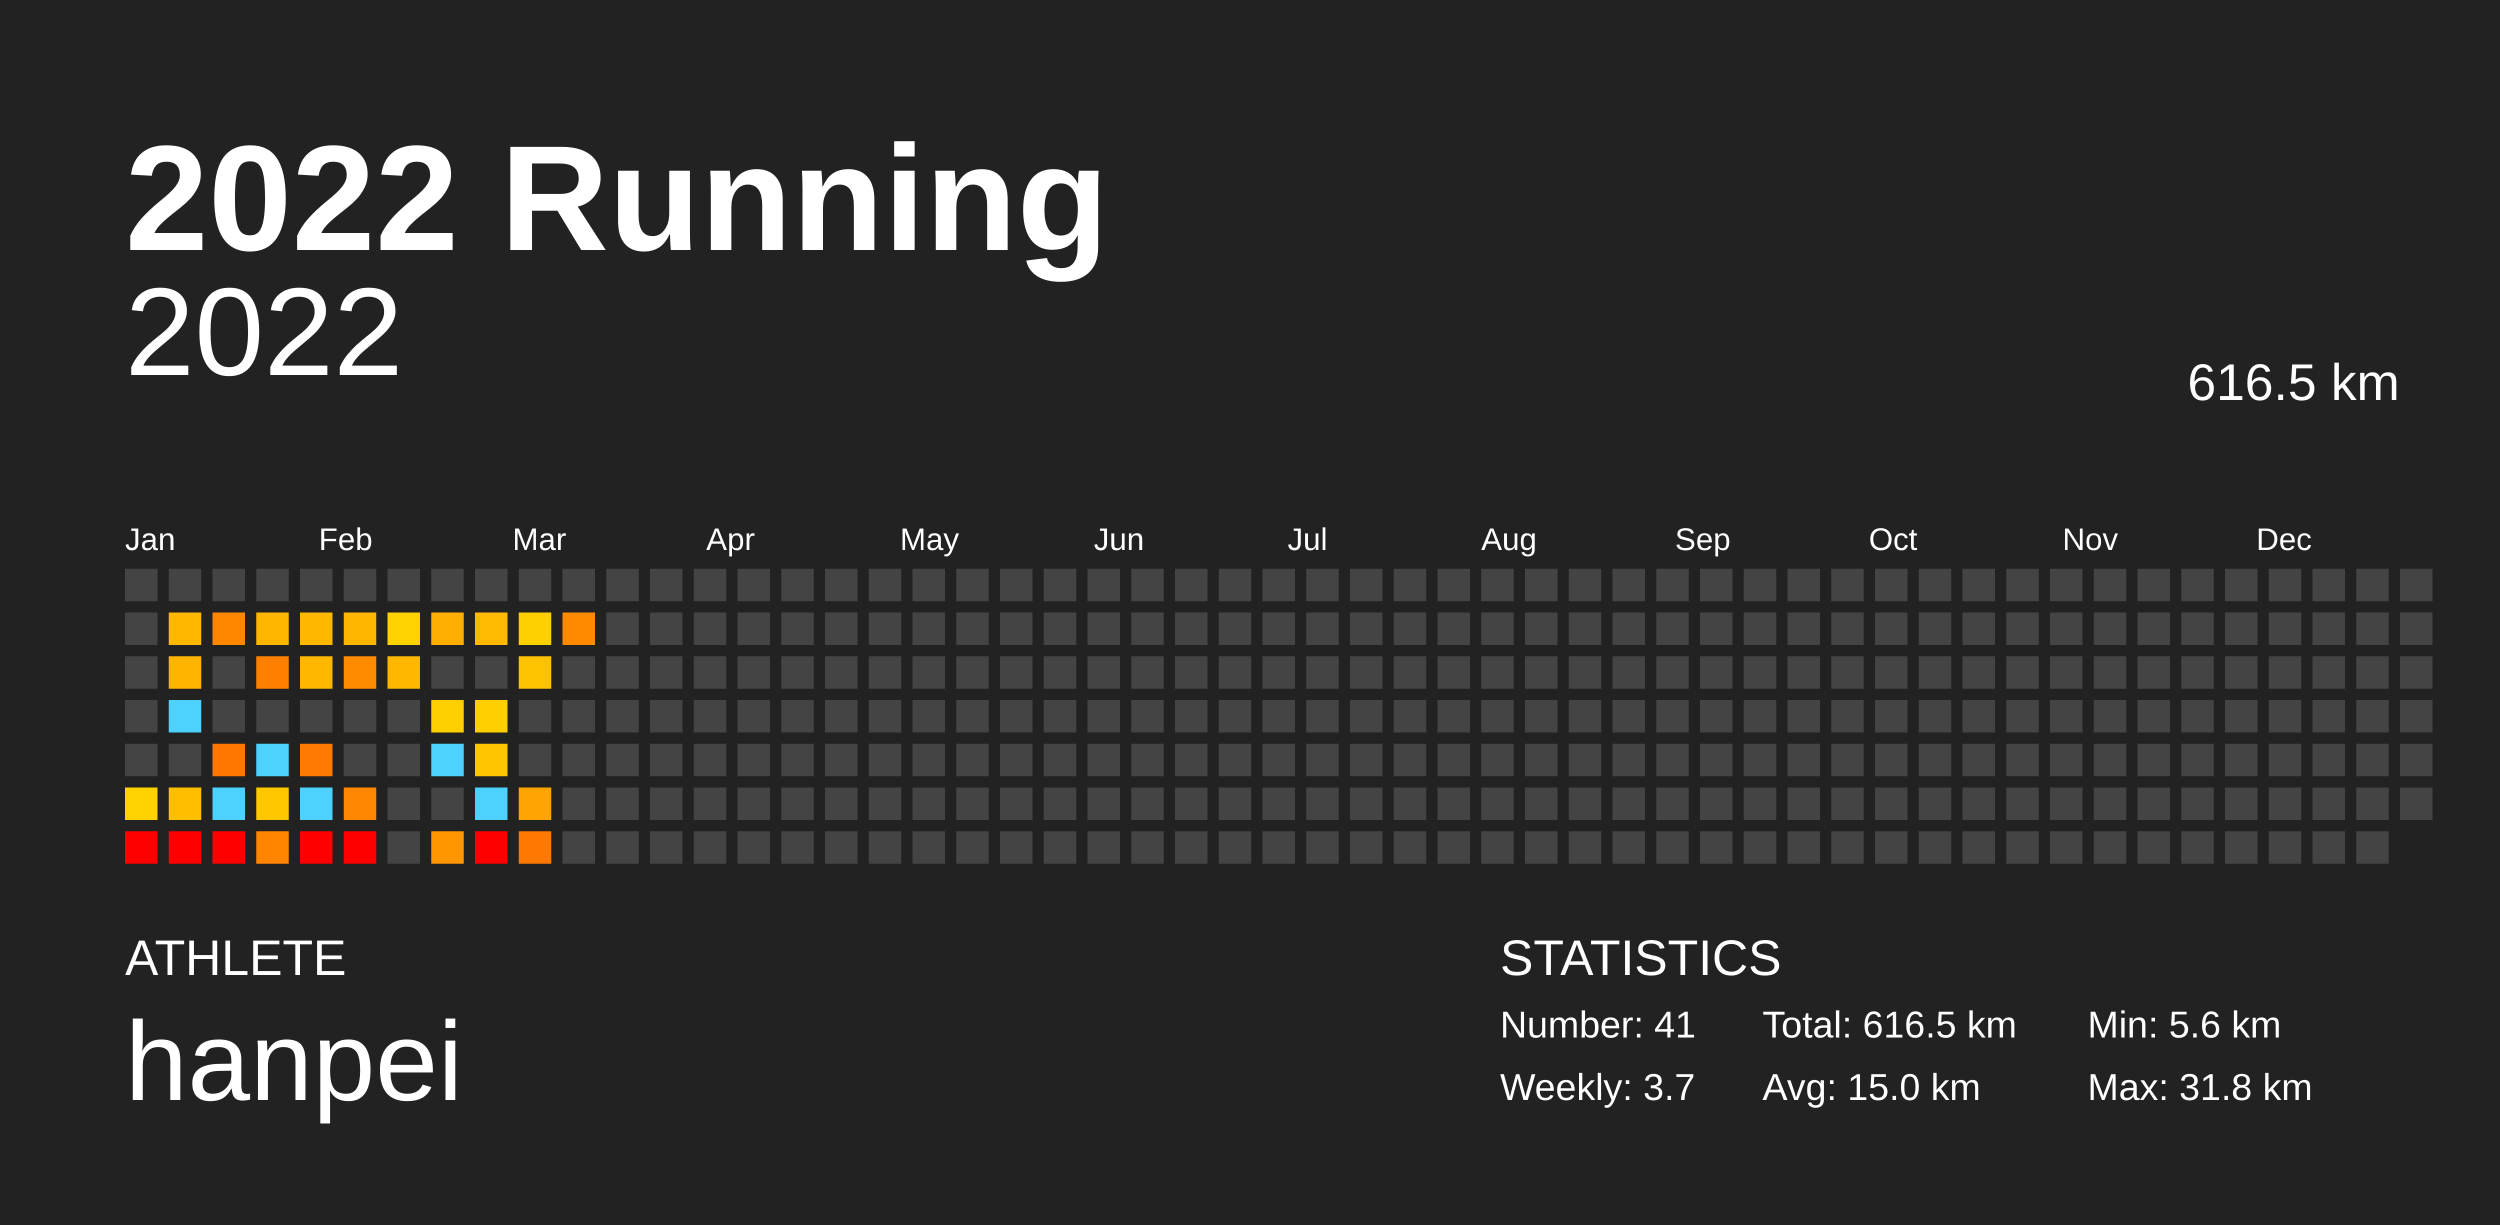
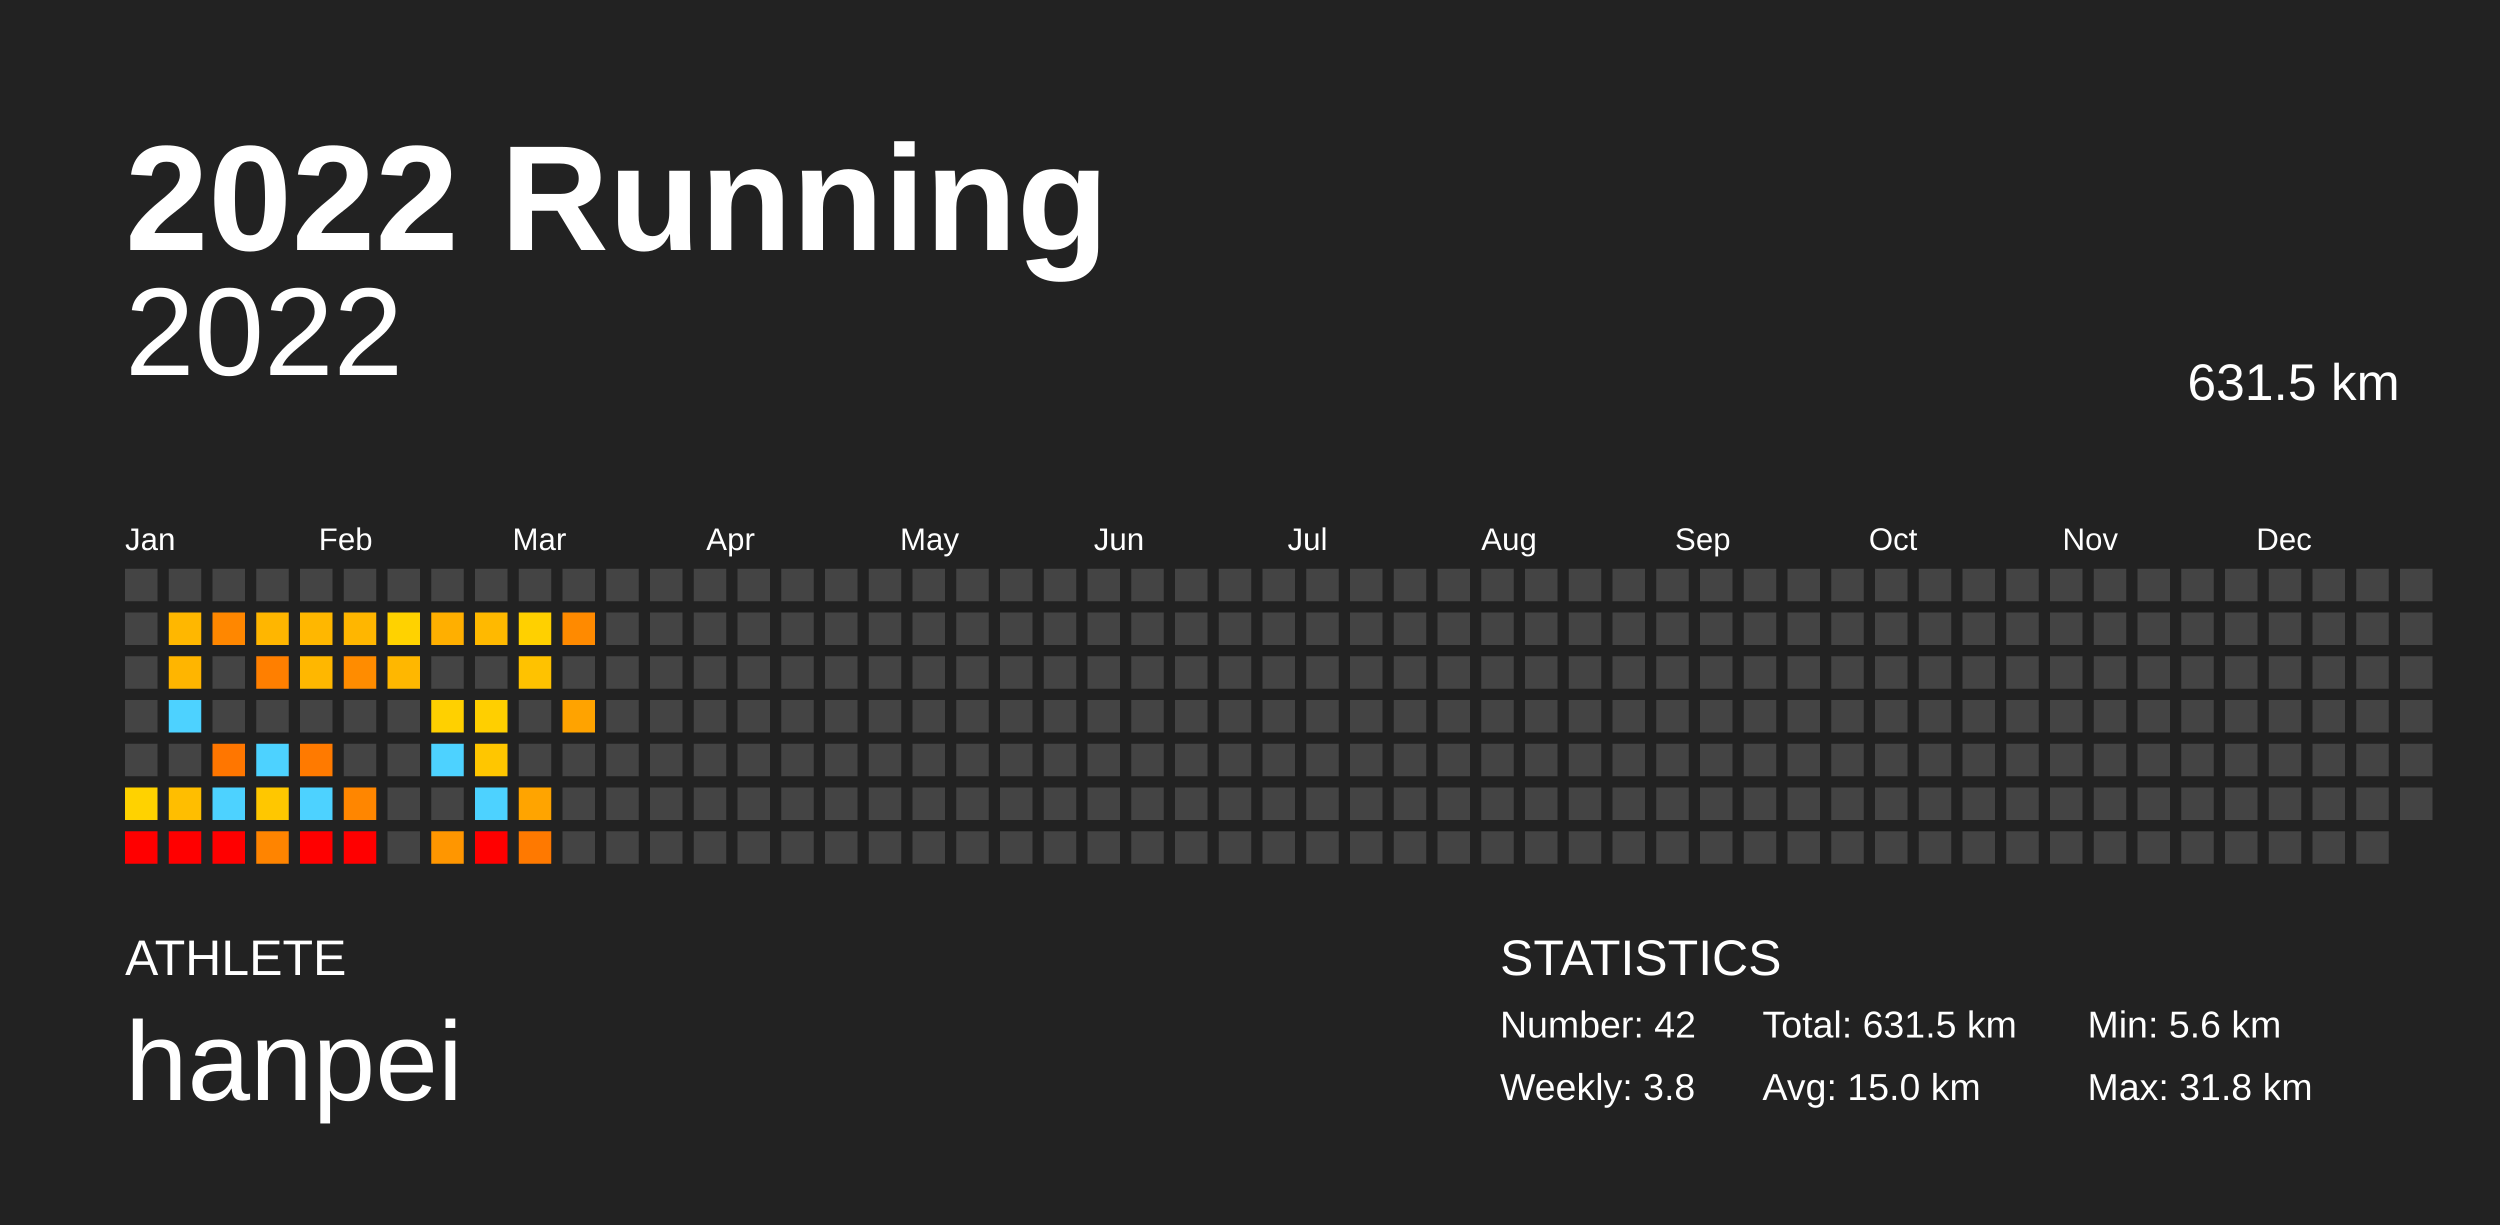
<svg xmlns="http://www.w3.org/2000/svg" baseProfile="full" height="98mm" version="1.1" viewBox="0,0,200,98" width="200mm">
  <defs />
  <rect fill="#222222" height="98" width="200" x="0" y="0" />
  <text fill="#FFFFFF" style="font-size:12px; font-family:Arial; font-weight:bold;" x="10" y="20">2022 Running</text>
  <text fill="#FFFFFF" style="font-size:4px; font-family:Arial" x="10" y="78">ATHLETE</text>
  <text fill="#FFFFFF" style="font-size:9px; font-family:Arial" x="10" y="88">hanpei</text>
  <text fill="#FFFFFF" style="font-size:4px; font-family:Arial" x="120" y="78">STATISTICS</text>
-   <text fill="#FFFFFF" style="font-size:3px; font-family:Arial" x="120" y="83">Number: 41</text>
-   <text fill="#FFFFFF" style="font-size:3px; font-family:Arial" x="120" y="88">Weekly: 3.7</text>
-   <text fill="#FFFFFF" style="font-size:3px; font-family:Arial" x="141" y="83">Total: 616.5 km</text>
+   <text fill="#FFFFFF" style="font-size:3px; font-family:Arial" x="120" y="83">Number: 42</text>
+   <text fill="#FFFFFF" style="font-size:3px; font-family:Arial" x="120" y="88">Weekly: 3.8</text>
+   <text fill="#FFFFFF" style="font-size:3px; font-family:Arial" x="141" y="83">Total: 631.5 km</text>
  <text fill="#FFFFFF" style="font-size:3px; font-family:Arial" x="141" y="88">Avg: 15.0 km</text>
  <text fill="#FFFFFF" style="font-size:3px; font-family:Arial" x="167" y="83">Min: 5.6 km</text>
  <text fill="#FFFFFF" style="font-size:3px; font-family:Arial" x="167" y="88">Max: 31.8 km</text>
  <text alignment-baseline="hanging" fill="#FFFFFF" style="font-size:10.0px; font-family:Arial;" x="10" y="30">2022</text>
-   <text alignment-baseline="hanging" fill="#FFFFFF" style="font-size:4.125px; font-family:Arial;" x="175" y="32">616.5 km</text>
+   <text alignment-baseline="hanging" fill="#FFFFFF" style="font-size:4.125px; font-family:Arial;" x="175" y="32">631.5 km</text>
  <text fill="#FFFFFF" style="font-size:2.5px; font-family:Arial" x="10.0" y="44">Jan</text>
  <text fill="#FFFFFF" style="font-size:2.5px; font-family:Arial" x="25.5" y="44">Feb</text>
  <text fill="#FFFFFF" style="font-size:2.5px; font-family:Arial" x="41.0" y="44">Mar</text>
  <text fill="#FFFFFF" style="font-size:2.5px; font-family:Arial" x="56.5" y="44">Apr</text>
  <text fill="#FFFFFF" style="font-size:2.5px; font-family:Arial" x="72.0" y="44">May</text>
  <text fill="#FFFFFF" style="font-size:2.5px; font-family:Arial" x="87.5" y="44">Jun</text>
  <text fill="#FFFFFF" style="font-size:2.5px; font-family:Arial" x="103.0" y="44">Jul</text>
  <text fill="#FFFFFF" style="font-size:2.5px; font-family:Arial" x="118.5" y="44">Aug</text>
  <text fill="#FFFFFF" style="font-size:2.5px; font-family:Arial" x="134.0" y="44">Sep</text>
  <text fill="#FFFFFF" style="font-size:2.5px; font-family:Arial" x="149.5" y="44">Oct</text>
  <text fill="#FFFFFF" style="font-size:2.5px; font-family:Arial" x="165.0" y="44">Nov</text>
  <text fill="#FFFFFF" style="font-size:2.5px; font-family:Arial" x="180.5" y="44">Dec</text>
  <rect fill="#444444" height="2.6" width="2.6" x="10.0" y="45.5" />
  <rect fill="#444444" height="2.6" width="2.6" x="10.0" y="49.0" />
  <rect fill="#444444" height="2.6" width="2.6" x="10.0" y="52.5" />
  <rect fill="#444444" height="2.6" width="2.6" x="10.0" y="56.0" />
  <rect fill="#444444" height="2.6" width="2.6" x="10.0" y="59.5" />
  <rect fill="#ffd200" height="2.6" width="2.6" x="10.0" y="63.0" />
  <rect fill="red" height="2.6" width="2.6" x="10.0" y="66.5" />
  <rect fill="#444444" height="2.6" width="2.6" x="13.5" y="45.5" />
  <rect fill="#ffb700" height="2.6" width="2.6" x="13.5" y="49.0" />
  <rect fill="#ffb500" height="2.6" width="2.6" x="13.5" y="52.5" />
  <rect fill="#4dd2ff" height="2.6" width="2.6" x="13.5" y="56.0" />
  <rect fill="#444444" height="2.6" width="2.6" x="13.5" y="59.5" />
  <rect fill="#ffbe00" height="2.6" width="2.6" x="13.5" y="63.0" />
  <rect fill="red" height="2.6" width="2.6" x="13.5" y="66.5" />
  <rect fill="#444444" height="2.6" width="2.6" x="17.0" y="45.5" />
  <rect fill="#ff8700" height="2.6" width="2.6" x="17.0" y="49.0" />
  <rect fill="#444444" height="2.6" width="2.6" x="17.0" y="52.5" />
  <rect fill="#444444" height="2.6" width="2.6" x="17.0" y="56.0" />
  <rect fill="#ff7600" height="2.6" width="2.6" x="17.0" y="59.5" />
  <rect fill="#4dd2ff" height="2.6" width="2.6" x="17.0" y="63.0" />
  <rect fill="red" height="2.6" width="2.6" x="17.0" y="66.5" />
  <rect fill="#444444" height="2.6" width="2.6" x="20.5" y="45.5" />
  <rect fill="#ffb600" height="2.6" width="2.6" x="20.5" y="49.0" />
  <rect fill="#ff7f00" height="2.6" width="2.6" x="20.5" y="52.5" />
  <rect fill="#444444" height="2.6" width="2.6" x="20.5" y="56.0" />
  <rect fill="#4dd2ff" height="2.6" width="2.6" x="20.5" y="59.5" />
  <rect fill="#ffc700" height="2.6" width="2.6" x="20.5" y="63.0" />
  <rect fill="#ff8400" height="2.6" width="2.6" x="20.5" y="66.5" />
  <rect fill="#444444" height="2.6" width="2.6" x="24.0" y="45.5" />
  <rect fill="#ffb700" height="2.6" width="2.6" x="24.0" y="49.0" />
  <rect fill="#ffb700" height="2.6" width="2.6" x="24.0" y="52.5" />
  <rect fill="#444444" height="2.6" width="2.6" x="24.0" y="56.0" />
  <rect fill="#ff7a00" height="2.6" width="2.6" x="24.0" y="59.5" />
  <rect fill="#4dd2ff" height="2.6" width="2.6" x="24.0" y="63.0" />
  <rect fill="red" height="2.6" width="2.6" x="24.0" y="66.5" />
  <rect fill="#444444" height="2.6" width="2.6" x="27.5" y="45.5" />
  <rect fill="#ffb600" height="2.6" width="2.6" x="27.5" y="49.0" />
  <rect fill="#ff8c00" height="2.6" width="2.6" x="27.5" y="52.5" />
  <rect fill="#444444" height="2.6" width="2.6" x="27.5" y="56.0" />
  <rect fill="#444444" height="2.6" width="2.6" x="27.5" y="59.5" />
  <rect fill="#ff8600" height="2.6" width="2.6" x="27.5" y="63.0" />
  <rect fill="red" height="2.6" width="2.6" x="27.5" y="66.5" />
  <rect fill="#444444" height="2.6" width="2.6" x="31.0" y="45.5" />
  <rect fill="#ffd200" height="2.6" width="2.6" x="31.0" y="49.0" />
  <rect fill="#ffb700" height="2.6" width="2.6" x="31.0" y="52.5" />
  <rect fill="#444444" height="2.6" width="2.6" x="31.0" y="56.0" />
  <rect fill="#444444" height="2.6" width="2.6" x="31.0" y="59.5" />
  <rect fill="#444444" height="2.6" width="2.6" x="31.0" y="63.0" />
  <rect fill="#444444" height="2.6" width="2.6" x="31.0" y="66.5" />
  <rect fill="#444444" height="2.6" width="2.6" x="34.5" y="45.5" />
  <rect fill="#ffaf00" height="2.6" width="2.6" x="34.5" y="49.0" />
  <rect fill="#444444" height="2.6" width="2.6" x="34.5" y="52.5" />
  <rect fill="#ffd000" height="2.6" width="2.6" x="34.5" y="56.0" />
  <rect fill="#4dd2ff" height="2.6" width="2.6" x="34.5" y="59.5" />
  <rect fill="#444444" height="2.6" width="2.6" x="34.5" y="63.0" />
  <rect fill="#ff9600" height="2.6" width="2.6" x="34.5" y="66.5" />
  <rect fill="#444444" height="2.6" width="2.6" x="38.0" y="45.5" />
  <rect fill="#ffb900" height="2.6" width="2.6" x="38.0" y="49.0" />
  <rect fill="#444444" height="2.6" width="2.6" x="38.0" y="52.5" />
  <rect fill="#ffcf00" height="2.6" width="2.6" x="38.0" y="56.0" />
  <rect fill="#ffc600" height="2.6" width="2.6" x="38.0" y="59.5" />
  <rect fill="#4dd2ff" height="2.6" width="2.6" x="38.0" y="63.0" />
  <rect fill="red" height="2.6" width="2.6" x="38.0" y="66.5" />
  <rect fill="#444444" height="2.6" width="2.6" x="41.5" y="45.5" />
  <rect fill="#ffd000" height="2.6" width="2.6" x="41.5" y="49.0" />
  <rect fill="#ffc200" height="2.6" width="2.6" x="41.5" y="52.5" />
  <rect fill="#444444" height="2.6" width="2.6" x="41.5" y="56.0" />
  <rect fill="#444444" height="2.6" width="2.6" x="41.5" y="59.5" />
  <rect fill="#ffa400" height="2.6" width="2.6" x="41.5" y="63.0" />
  <rect fill="#ff7900" height="2.6" width="2.6" x="41.5" y="66.5" />
  <rect fill="#444444" height="2.6" width="2.6" x="45.0" y="45.5" />
  <rect fill="#ff8a00" height="2.6" width="2.6" x="45.0" y="49.0" />
  <rect fill="#444444" height="2.6" width="2.6" x="45.0" y="52.5" />
-   <rect fill="#444444" height="2.6" width="2.6" x="45.0" y="56.0" />
+   <rect fill="#ffa300" height="2.6" width="2.6" x="45.0" y="56.0" />
  <rect fill="#444444" height="2.6" width="2.6" x="45.0" y="59.5" />
  <rect fill="#444444" height="2.6" width="2.6" x="45.0" y="63.0" />
  <rect fill="#444444" height="2.6" width="2.6" x="45.0" y="66.5" />
  <rect fill="#444444" height="2.6" width="2.6" x="48.5" y="45.5" />
  <rect fill="#444444" height="2.6" width="2.6" x="48.5" y="49.0" />
  <rect fill="#444444" height="2.6" width="2.6" x="48.5" y="52.5" />
  <rect fill="#444444" height="2.6" width="2.6" x="48.5" y="56.0" />
  <rect fill="#444444" height="2.6" width="2.6" x="48.5" y="59.5" />
  <rect fill="#444444" height="2.6" width="2.6" x="48.5" y="63.0" />
  <rect fill="#444444" height="2.6" width="2.6" x="48.5" y="66.5" />
  <rect fill="#444444" height="2.6" width="2.6" x="52.0" y="45.5" />
  <rect fill="#444444" height="2.6" width="2.6" x="52.0" y="49.0" />
  <rect fill="#444444" height="2.6" width="2.6" x="52.0" y="52.5" />
  <rect fill="#444444" height="2.6" width="2.6" x="52.0" y="56.0" />
  <rect fill="#444444" height="2.6" width="2.6" x="52.0" y="59.5" />
  <rect fill="#444444" height="2.6" width="2.6" x="52.0" y="63.0" />
  <rect fill="#444444" height="2.6" width="2.6" x="52.0" y="66.5" />
  <rect fill="#444444" height="2.6" width="2.6" x="55.5" y="45.5" />
  <rect fill="#444444" height="2.6" width="2.6" x="55.5" y="49.0" />
  <rect fill="#444444" height="2.6" width="2.6" x="55.5" y="52.5" />
  <rect fill="#444444" height="2.6" width="2.6" x="55.5" y="56.0" />
  <rect fill="#444444" height="2.6" width="2.6" x="55.5" y="59.5" />
  <rect fill="#444444" height="2.6" width="2.6" x="55.5" y="63.0" />
  <rect fill="#444444" height="2.6" width="2.6" x="55.5" y="66.5" />
  <rect fill="#444444" height="2.6" width="2.6" x="59.0" y="45.5" />
  <rect fill="#444444" height="2.6" width="2.6" x="59.0" y="49.0" />
  <rect fill="#444444" height="2.6" width="2.6" x="59.0" y="52.5" />
  <rect fill="#444444" height="2.6" width="2.6" x="59.0" y="56.0" />
  <rect fill="#444444" height="2.6" width="2.6" x="59.0" y="59.5" />
  <rect fill="#444444" height="2.6" width="2.6" x="59.0" y="63.0" />
  <rect fill="#444444" height="2.6" width="2.6" x="59.0" y="66.5" />
  <rect fill="#444444" height="2.6" width="2.6" x="62.5" y="45.5" />
  <rect fill="#444444" height="2.6" width="2.6" x="62.5" y="49.0" />
  <rect fill="#444444" height="2.6" width="2.6" x="62.5" y="52.5" />
  <rect fill="#444444" height="2.6" width="2.6" x="62.5" y="56.0" />
  <rect fill="#444444" height="2.6" width="2.6" x="62.5" y="59.5" />
  <rect fill="#444444" height="2.6" width="2.6" x="62.5" y="63.0" />
  <rect fill="#444444" height="2.6" width="2.6" x="62.5" y="66.5" />
  <rect fill="#444444" height="2.6" width="2.6" x="66.0" y="45.5" />
  <rect fill="#444444" height="2.6" width="2.6" x="66.0" y="49.0" />
  <rect fill="#444444" height="2.6" width="2.6" x="66.0" y="52.5" />
  <rect fill="#444444" height="2.6" width="2.6" x="66.0" y="56.0" />
  <rect fill="#444444" height="2.6" width="2.6" x="66.0" y="59.5" />
  <rect fill="#444444" height="2.6" width="2.6" x="66.0" y="63.0" />
  <rect fill="#444444" height="2.6" width="2.6" x="66.0" y="66.5" />
  <rect fill="#444444" height="2.6" width="2.6" x="69.5" y="45.5" />
  <rect fill="#444444" height="2.6" width="2.6" x="69.5" y="49.0" />
  <rect fill="#444444" height="2.6" width="2.6" x="69.5" y="52.5" />
  <rect fill="#444444" height="2.6" width="2.6" x="69.5" y="56.0" />
  <rect fill="#444444" height="2.6" width="2.6" x="69.5" y="59.5" />
  <rect fill="#444444" height="2.6" width="2.6" x="69.5" y="63.0" />
  <rect fill="#444444" height="2.6" width="2.6" x="69.5" y="66.5" />
  <rect fill="#444444" height="2.6" width="2.6" x="73.0" y="45.5" />
  <rect fill="#444444" height="2.6" width="2.6" x="73.0" y="49.0" />
  <rect fill="#444444" height="2.6" width="2.6" x="73.0" y="52.5" />
  <rect fill="#444444" height="2.6" width="2.6" x="73.0" y="56.0" />
  <rect fill="#444444" height="2.6" width="2.6" x="73.0" y="59.5" />
  <rect fill="#444444" height="2.6" width="2.6" x="73.0" y="63.0" />
  <rect fill="#444444" height="2.6" width="2.6" x="73.0" y="66.5" />
  <rect fill="#444444" height="2.6" width="2.6" x="76.5" y="45.5" />
  <rect fill="#444444" height="2.6" width="2.6" x="76.5" y="49.0" />
  <rect fill="#444444" height="2.6" width="2.6" x="76.5" y="52.5" />
  <rect fill="#444444" height="2.6" width="2.6" x="76.5" y="56.0" />
  <rect fill="#444444" height="2.6" width="2.6" x="76.5" y="59.5" />
  <rect fill="#444444" height="2.6" width="2.6" x="76.5" y="63.0" />
  <rect fill="#444444" height="2.6" width="2.6" x="76.5" y="66.5" />
  <rect fill="#444444" height="2.6" width="2.6" x="80.0" y="45.5" />
  <rect fill="#444444" height="2.6" width="2.6" x="80.0" y="49.0" />
  <rect fill="#444444" height="2.6" width="2.6" x="80.0" y="52.5" />
  <rect fill="#444444" height="2.6" width="2.6" x="80.0" y="56.0" />
  <rect fill="#444444" height="2.6" width="2.6" x="80.0" y="59.5" />
  <rect fill="#444444" height="2.6" width="2.6" x="80.0" y="63.0" />
  <rect fill="#444444" height="2.6" width="2.6" x="80.0" y="66.5" />
  <rect fill="#444444" height="2.6" width="2.6" x="83.5" y="45.5" />
  <rect fill="#444444" height="2.6" width="2.6" x="83.5" y="49.0" />
  <rect fill="#444444" height="2.6" width="2.6" x="83.5" y="52.5" />
  <rect fill="#444444" height="2.6" width="2.6" x="83.5" y="56.0" />
  <rect fill="#444444" height="2.6" width="2.6" x="83.5" y="59.5" />
  <rect fill="#444444" height="2.6" width="2.6" x="83.5" y="63.0" />
  <rect fill="#444444" height="2.6" width="2.6" x="83.5" y="66.5" />
  <rect fill="#444444" height="2.6" width="2.6" x="87.0" y="45.5" />
  <rect fill="#444444" height="2.6" width="2.6" x="87.0" y="49.0" />
  <rect fill="#444444" height="2.6" width="2.6" x="87.0" y="52.5" />
  <rect fill="#444444" height="2.6" width="2.6" x="87.0" y="56.0" />
  <rect fill="#444444" height="2.6" width="2.6" x="87.0" y="59.5" />
  <rect fill="#444444" height="2.6" width="2.6" x="87.0" y="63.0" />
  <rect fill="#444444" height="2.6" width="2.6" x="87.0" y="66.5" />
  <rect fill="#444444" height="2.6" width="2.6" x="90.5" y="45.5" />
  <rect fill="#444444" height="2.6" width="2.6" x="90.5" y="49.0" />
  <rect fill="#444444" height="2.6" width="2.6" x="90.5" y="52.5" />
  <rect fill="#444444" height="2.6" width="2.6" x="90.5" y="56.0" />
  <rect fill="#444444" height="2.6" width="2.6" x="90.5" y="59.5" />
  <rect fill="#444444" height="2.6" width="2.6" x="90.5" y="63.0" />
  <rect fill="#444444" height="2.6" width="2.6" x="90.5" y="66.5" />
  <rect fill="#444444" height="2.6" width="2.6" x="94.0" y="45.5" />
  <rect fill="#444444" height="2.6" width="2.6" x="94.0" y="49.0" />
  <rect fill="#444444" height="2.6" width="2.6" x="94.0" y="52.5" />
  <rect fill="#444444" height="2.6" width="2.6" x="94.0" y="56.0" />
  <rect fill="#444444" height="2.6" width="2.6" x="94.0" y="59.5" />
  <rect fill="#444444" height="2.6" width="2.6" x="94.0" y="63.0" />
  <rect fill="#444444" height="2.6" width="2.6" x="94.0" y="66.5" />
  <rect fill="#444444" height="2.6" width="2.6" x="97.5" y="45.5" />
  <rect fill="#444444" height="2.6" width="2.6" x="97.5" y="49.0" />
  <rect fill="#444444" height="2.6" width="2.6" x="97.5" y="52.5" />
  <rect fill="#444444" height="2.6" width="2.6" x="97.5" y="56.0" />
  <rect fill="#444444" height="2.6" width="2.6" x="97.5" y="59.5" />
  <rect fill="#444444" height="2.6" width="2.6" x="97.5" y="63.0" />
  <rect fill="#444444" height="2.6" width="2.6" x="97.5" y="66.5" />
  <rect fill="#444444" height="2.6" width="2.6" x="101.0" y="45.5" />
  <rect fill="#444444" height="2.6" width="2.6" x="101.0" y="49.0" />
  <rect fill="#444444" height="2.6" width="2.6" x="101.0" y="52.5" />
  <rect fill="#444444" height="2.6" width="2.6" x="101.0" y="56.0" />
  <rect fill="#444444" height="2.6" width="2.6" x="101.0" y="59.5" />
  <rect fill="#444444" height="2.6" width="2.6" x="101.0" y="63.0" />
  <rect fill="#444444" height="2.6" width="2.6" x="101.0" y="66.5" />
  <rect fill="#444444" height="2.6" width="2.6" x="104.5" y="45.5" />
  <rect fill="#444444" height="2.6" width="2.6" x="104.5" y="49.0" />
  <rect fill="#444444" height="2.6" width="2.6" x="104.5" y="52.5" />
  <rect fill="#444444" height="2.6" width="2.6" x="104.5" y="56.0" />
  <rect fill="#444444" height="2.6" width="2.6" x="104.5" y="59.5" />
  <rect fill="#444444" height="2.6" width="2.6" x="104.5" y="63.0" />
  <rect fill="#444444" height="2.6" width="2.6" x="104.5" y="66.5" />
  <rect fill="#444444" height="2.6" width="2.6" x="108.0" y="45.5" />
  <rect fill="#444444" height="2.6" width="2.6" x="108.0" y="49.0" />
  <rect fill="#444444" height="2.6" width="2.6" x="108.0" y="52.5" />
  <rect fill="#444444" height="2.6" width="2.6" x="108.0" y="56.0" />
  <rect fill="#444444" height="2.6" width="2.6" x="108.0" y="59.5" />
  <rect fill="#444444" height="2.6" width="2.6" x="108.0" y="63.0" />
  <rect fill="#444444" height="2.6" width="2.6" x="108.0" y="66.5" />
  <rect fill="#444444" height="2.6" width="2.6" x="111.5" y="45.5" />
  <rect fill="#444444" height="2.6" width="2.6" x="111.5" y="49.0" />
  <rect fill="#444444" height="2.6" width="2.6" x="111.5" y="52.5" />
  <rect fill="#444444" height="2.6" width="2.6" x="111.5" y="56.0" />
  <rect fill="#444444" height="2.6" width="2.6" x="111.5" y="59.5" />
  <rect fill="#444444" height="2.6" width="2.6" x="111.5" y="63.0" />
  <rect fill="#444444" height="2.6" width="2.6" x="111.5" y="66.5" />
  <rect fill="#444444" height="2.6" width="2.6" x="115.0" y="45.5" />
  <rect fill="#444444" height="2.6" width="2.6" x="115.0" y="49.0" />
  <rect fill="#444444" height="2.6" width="2.6" x="115.0" y="52.5" />
  <rect fill="#444444" height="2.6" width="2.6" x="115.0" y="56.0" />
  <rect fill="#444444" height="2.6" width="2.6" x="115.0" y="59.5" />
  <rect fill="#444444" height="2.6" width="2.6" x="115.0" y="63.0" />
  <rect fill="#444444" height="2.6" width="2.6" x="115.0" y="66.5" />
  <rect fill="#444444" height="2.6" width="2.6" x="118.5" y="45.5" />
  <rect fill="#444444" height="2.6" width="2.6" x="118.5" y="49.0" />
  <rect fill="#444444" height="2.6" width="2.6" x="118.5" y="52.5" />
  <rect fill="#444444" height="2.6" width="2.6" x="118.5" y="56.0" />
  <rect fill="#444444" height="2.6" width="2.6" x="118.5" y="59.5" />
  <rect fill="#444444" height="2.6" width="2.6" x="118.5" y="63.0" />
  <rect fill="#444444" height="2.6" width="2.6" x="118.5" y="66.5" />
  <rect fill="#444444" height="2.6" width="2.6" x="122.0" y="45.5" />
  <rect fill="#444444" height="2.6" width="2.6" x="122.0" y="49.0" />
  <rect fill="#444444" height="2.6" width="2.6" x="122.0" y="52.5" />
  <rect fill="#444444" height="2.6" width="2.6" x="122.0" y="56.0" />
  <rect fill="#444444" height="2.6" width="2.6" x="122.0" y="59.5" />
  <rect fill="#444444" height="2.6" width="2.6" x="122.0" y="63.0" />
  <rect fill="#444444" height="2.6" width="2.6" x="122.0" y="66.5" />
  <rect fill="#444444" height="2.6" width="2.6" x="125.5" y="45.5" />
  <rect fill="#444444" height="2.6" width="2.6" x="125.5" y="49.0" />
  <rect fill="#444444" height="2.6" width="2.6" x="125.5" y="52.5" />
  <rect fill="#444444" height="2.6" width="2.6" x="125.5" y="56.0" />
  <rect fill="#444444" height="2.6" width="2.6" x="125.5" y="59.5" />
  <rect fill="#444444" height="2.6" width="2.6" x="125.5" y="63.0" />
  <rect fill="#444444" height="2.6" width="2.6" x="125.5" y="66.5" />
  <rect fill="#444444" height="2.6" width="2.6" x="129.0" y="45.5" />
  <rect fill="#444444" height="2.6" width="2.6" x="129.0" y="49.0" />
  <rect fill="#444444" height="2.6" width="2.6" x="129.0" y="52.5" />
  <rect fill="#444444" height="2.6" width="2.6" x="129.0" y="56.0" />
  <rect fill="#444444" height="2.6" width="2.6" x="129.0" y="59.5" />
  <rect fill="#444444" height="2.6" width="2.6" x="129.0" y="63.0" />
  <rect fill="#444444" height="2.6" width="2.6" x="129.0" y="66.5" />
  <rect fill="#444444" height="2.6" width="2.6" x="132.5" y="45.5" />
  <rect fill="#444444" height="2.6" width="2.6" x="132.5" y="49.0" />
  <rect fill="#444444" height="2.6" width="2.6" x="132.5" y="52.5" />
  <rect fill="#444444" height="2.6" width="2.6" x="132.5" y="56.0" />
  <rect fill="#444444" height="2.6" width="2.6" x="132.5" y="59.5" />
  <rect fill="#444444" height="2.6" width="2.6" x="132.5" y="63.0" />
  <rect fill="#444444" height="2.6" width="2.6" x="132.5" y="66.5" />
  <rect fill="#444444" height="2.6" width="2.6" x="136.0" y="45.5" />
  <rect fill="#444444" height="2.6" width="2.6" x="136.0" y="49.0" />
  <rect fill="#444444" height="2.6" width="2.6" x="136.0" y="52.5" />
  <rect fill="#444444" height="2.6" width="2.6" x="136.0" y="56.0" />
  <rect fill="#444444" height="2.6" width="2.6" x="136.0" y="59.5" />
  <rect fill="#444444" height="2.6" width="2.6" x="136.0" y="63.0" />
  <rect fill="#444444" height="2.6" width="2.6" x="136.0" y="66.5" />
  <rect fill="#444444" height="2.6" width="2.6" x="139.5" y="45.5" />
  <rect fill="#444444" height="2.6" width="2.6" x="139.5" y="49.0" />
  <rect fill="#444444" height="2.6" width="2.6" x="139.5" y="52.5" />
  <rect fill="#444444" height="2.6" width="2.6" x="139.5" y="56.0" />
  <rect fill="#444444" height="2.6" width="2.6" x="139.5" y="59.5" />
  <rect fill="#444444" height="2.6" width="2.6" x="139.5" y="63.0" />
  <rect fill="#444444" height="2.6" width="2.6" x="139.5" y="66.5" />
  <rect fill="#444444" height="2.6" width="2.6" x="143.0" y="45.5" />
  <rect fill="#444444" height="2.6" width="2.6" x="143.0" y="49.0" />
  <rect fill="#444444" height="2.6" width="2.6" x="143.0" y="52.5" />
  <rect fill="#444444" height="2.6" width="2.6" x="143.0" y="56.0" />
  <rect fill="#444444" height="2.6" width="2.6" x="143.0" y="59.5" />
  <rect fill="#444444" height="2.6" width="2.6" x="143.0" y="63.0" />
  <rect fill="#444444" height="2.6" width="2.6" x="143.0" y="66.5" />
  <rect fill="#444444" height="2.6" width="2.6" x="146.5" y="45.5" />
  <rect fill="#444444" height="2.6" width="2.6" x="146.5" y="49.0" />
  <rect fill="#444444" height="2.6" width="2.6" x="146.5" y="52.5" />
  <rect fill="#444444" height="2.6" width="2.6" x="146.5" y="56.0" />
  <rect fill="#444444" height="2.6" width="2.6" x="146.5" y="59.5" />
  <rect fill="#444444" height="2.6" width="2.6" x="146.5" y="63.0" />
  <rect fill="#444444" height="2.6" width="2.6" x="146.5" y="66.5" />
  <rect fill="#444444" height="2.6" width="2.6" x="150.0" y="45.5" />
  <rect fill="#444444" height="2.6" width="2.6" x="150.0" y="49.0" />
  <rect fill="#444444" height="2.6" width="2.6" x="150.0" y="52.5" />
  <rect fill="#444444" height="2.6" width="2.6" x="150.0" y="56.0" />
  <rect fill="#444444" height="2.6" width="2.6" x="150.0" y="59.5" />
  <rect fill="#444444" height="2.6" width="2.6" x="150.0" y="63.0" />
  <rect fill="#444444" height="2.6" width="2.6" x="150.0" y="66.5" />
  <rect fill="#444444" height="2.6" width="2.6" x="153.5" y="45.5" />
  <rect fill="#444444" height="2.6" width="2.6" x="153.5" y="49.0" />
  <rect fill="#444444" height="2.6" width="2.6" x="153.5" y="52.5" />
  <rect fill="#444444" height="2.6" width="2.6" x="153.5" y="56.0" />
  <rect fill="#444444" height="2.6" width="2.6" x="153.5" y="59.5" />
  <rect fill="#444444" height="2.6" width="2.6" x="153.5" y="63.0" />
  <rect fill="#444444" height="2.6" width="2.6" x="153.5" y="66.5" />
  <rect fill="#444444" height="2.6" width="2.6" x="157.0" y="45.5" />
  <rect fill="#444444" height="2.6" width="2.6" x="157.0" y="49.0" />
  <rect fill="#444444" height="2.6" width="2.6" x="157.0" y="52.5" />
  <rect fill="#444444" height="2.6" width="2.6" x="157.0" y="56.0" />
  <rect fill="#444444" height="2.6" width="2.6" x="157.0" y="59.5" />
  <rect fill="#444444" height="2.6" width="2.6" x="157.0" y="63.0" />
  <rect fill="#444444" height="2.6" width="2.6" x="157.0" y="66.5" />
  <rect fill="#444444" height="2.6" width="2.6" x="160.5" y="45.5" />
  <rect fill="#444444" height="2.6" width="2.6" x="160.5" y="49.0" />
  <rect fill="#444444" height="2.6" width="2.6" x="160.5" y="52.5" />
  <rect fill="#444444" height="2.6" width="2.6" x="160.5" y="56.0" />
  <rect fill="#444444" height="2.6" width="2.6" x="160.5" y="59.5" />
  <rect fill="#444444" height="2.6" width="2.6" x="160.5" y="63.0" />
  <rect fill="#444444" height="2.6" width="2.6" x="160.5" y="66.5" />
  <rect fill="#444444" height="2.6" width="2.6" x="164.0" y="45.5" />
  <rect fill="#444444" height="2.6" width="2.6" x="164.0" y="49.0" />
  <rect fill="#444444" height="2.6" width="2.6" x="164.0" y="52.5" />
  <rect fill="#444444" height="2.6" width="2.6" x="164.0" y="56.0" />
  <rect fill="#444444" height="2.6" width="2.6" x="164.0" y="59.5" />
  <rect fill="#444444" height="2.6" width="2.6" x="164.0" y="63.0" />
  <rect fill="#444444" height="2.6" width="2.6" x="164.0" y="66.5" />
  <rect fill="#444444" height="2.6" width="2.6" x="167.5" y="45.5" />
  <rect fill="#444444" height="2.6" width="2.6" x="167.5" y="49.0" />
  <rect fill="#444444" height="2.6" width="2.6" x="167.5" y="52.5" />
  <rect fill="#444444" height="2.6" width="2.6" x="167.5" y="56.0" />
  <rect fill="#444444" height="2.6" width="2.6" x="167.5" y="59.5" />
  <rect fill="#444444" height="2.6" width="2.6" x="167.5" y="63.0" />
  <rect fill="#444444" height="2.6" width="2.6" x="167.5" y="66.5" />
  <rect fill="#444444" height="2.6" width="2.6" x="171.0" y="45.5" />
  <rect fill="#444444" height="2.6" width="2.6" x="171.0" y="49.0" />
  <rect fill="#444444" height="2.6" width="2.6" x="171.0" y="52.5" />
  <rect fill="#444444" height="2.6" width="2.6" x="171.0" y="56.0" />
  <rect fill="#444444" height="2.6" width="2.6" x="171.0" y="59.5" />
  <rect fill="#444444" height="2.6" width="2.6" x="171.0" y="63.0" />
  <rect fill="#444444" height="2.6" width="2.6" x="171.0" y="66.5" />
  <rect fill="#444444" height="2.6" width="2.6" x="174.5" y="45.5" />
  <rect fill="#444444" height="2.6" width="2.6" x="174.5" y="49.0" />
  <rect fill="#444444" height="2.6" width="2.6" x="174.5" y="52.5" />
  <rect fill="#444444" height="2.6" width="2.6" x="174.5" y="56.0" />
  <rect fill="#444444" height="2.6" width="2.6" x="174.5" y="59.5" />
  <rect fill="#444444" height="2.6" width="2.6" x="174.5" y="63.0" />
  <rect fill="#444444" height="2.6" width="2.6" x="174.5" y="66.5" />
  <rect fill="#444444" height="2.6" width="2.6" x="178.0" y="45.5" />
  <rect fill="#444444" height="2.6" width="2.6" x="178.0" y="49.0" />
  <rect fill="#444444" height="2.6" width="2.6" x="178.0" y="52.5" />
  <rect fill="#444444" height="2.6" width="2.6" x="178.0" y="56.0" />
  <rect fill="#444444" height="2.6" width="2.6" x="178.0" y="59.5" />
  <rect fill="#444444" height="2.6" width="2.6" x="178.0" y="63.0" />
  <rect fill="#444444" height="2.6" width="2.6" x="178.0" y="66.5" />
  <rect fill="#444444" height="2.6" width="2.6" x="181.5" y="45.5" />
  <rect fill="#444444" height="2.6" width="2.6" x="181.5" y="49.0" />
  <rect fill="#444444" height="2.6" width="2.6" x="181.5" y="52.5" />
  <rect fill="#444444" height="2.6" width="2.6" x="181.5" y="56.0" />
  <rect fill="#444444" height="2.6" width="2.6" x="181.5" y="59.5" />
  <rect fill="#444444" height="2.6" width="2.6" x="181.5" y="63.0" />
  <rect fill="#444444" height="2.6" width="2.6" x="181.5" y="66.5" />
  <rect fill="#444444" height="2.6" width="2.6" x="185.0" y="45.5" />
  <rect fill="#444444" height="2.6" width="2.6" x="185.0" y="49.0" />
  <rect fill="#444444" height="2.6" width="2.6" x="185.0" y="52.5" />
  <rect fill="#444444" height="2.6" width="2.6" x="185.0" y="56.0" />
  <rect fill="#444444" height="2.6" width="2.6" x="185.0" y="59.5" />
  <rect fill="#444444" height="2.6" width="2.6" x="185.0" y="63.0" />
  <rect fill="#444444" height="2.6" width="2.6" x="185.0" y="66.5" />
  <rect fill="#444444" height="2.6" width="2.6" x="188.5" y="45.5" />
  <rect fill="#444444" height="2.6" width="2.6" x="188.5" y="49.0" />
  <rect fill="#444444" height="2.6" width="2.6" x="188.5" y="52.5" />
  <rect fill="#444444" height="2.6" width="2.6" x="188.5" y="56.0" />
  <rect fill="#444444" height="2.6" width="2.6" x="188.5" y="59.5" />
  <rect fill="#444444" height="2.6" width="2.6" x="188.5" y="63.0" />
  <rect fill="#444444" height="2.6" width="2.6" x="188.5" y="66.5" />
  <rect fill="#444444" height="2.6" width="2.6" x="192.0" y="45.5" />
  <rect fill="#444444" height="2.6" width="2.6" x="192.0" y="49.0" />
  <rect fill="#444444" height="2.6" width="2.6" x="192.0" y="52.5" />
  <rect fill="#444444" height="2.6" width="2.6" x="192.0" y="56.0" />
  <rect fill="#444444" height="2.6" width="2.6" x="192.0" y="59.5" />
  <rect fill="#444444" height="2.6" width="2.6" x="192.0" y="63.0" />
</svg>
